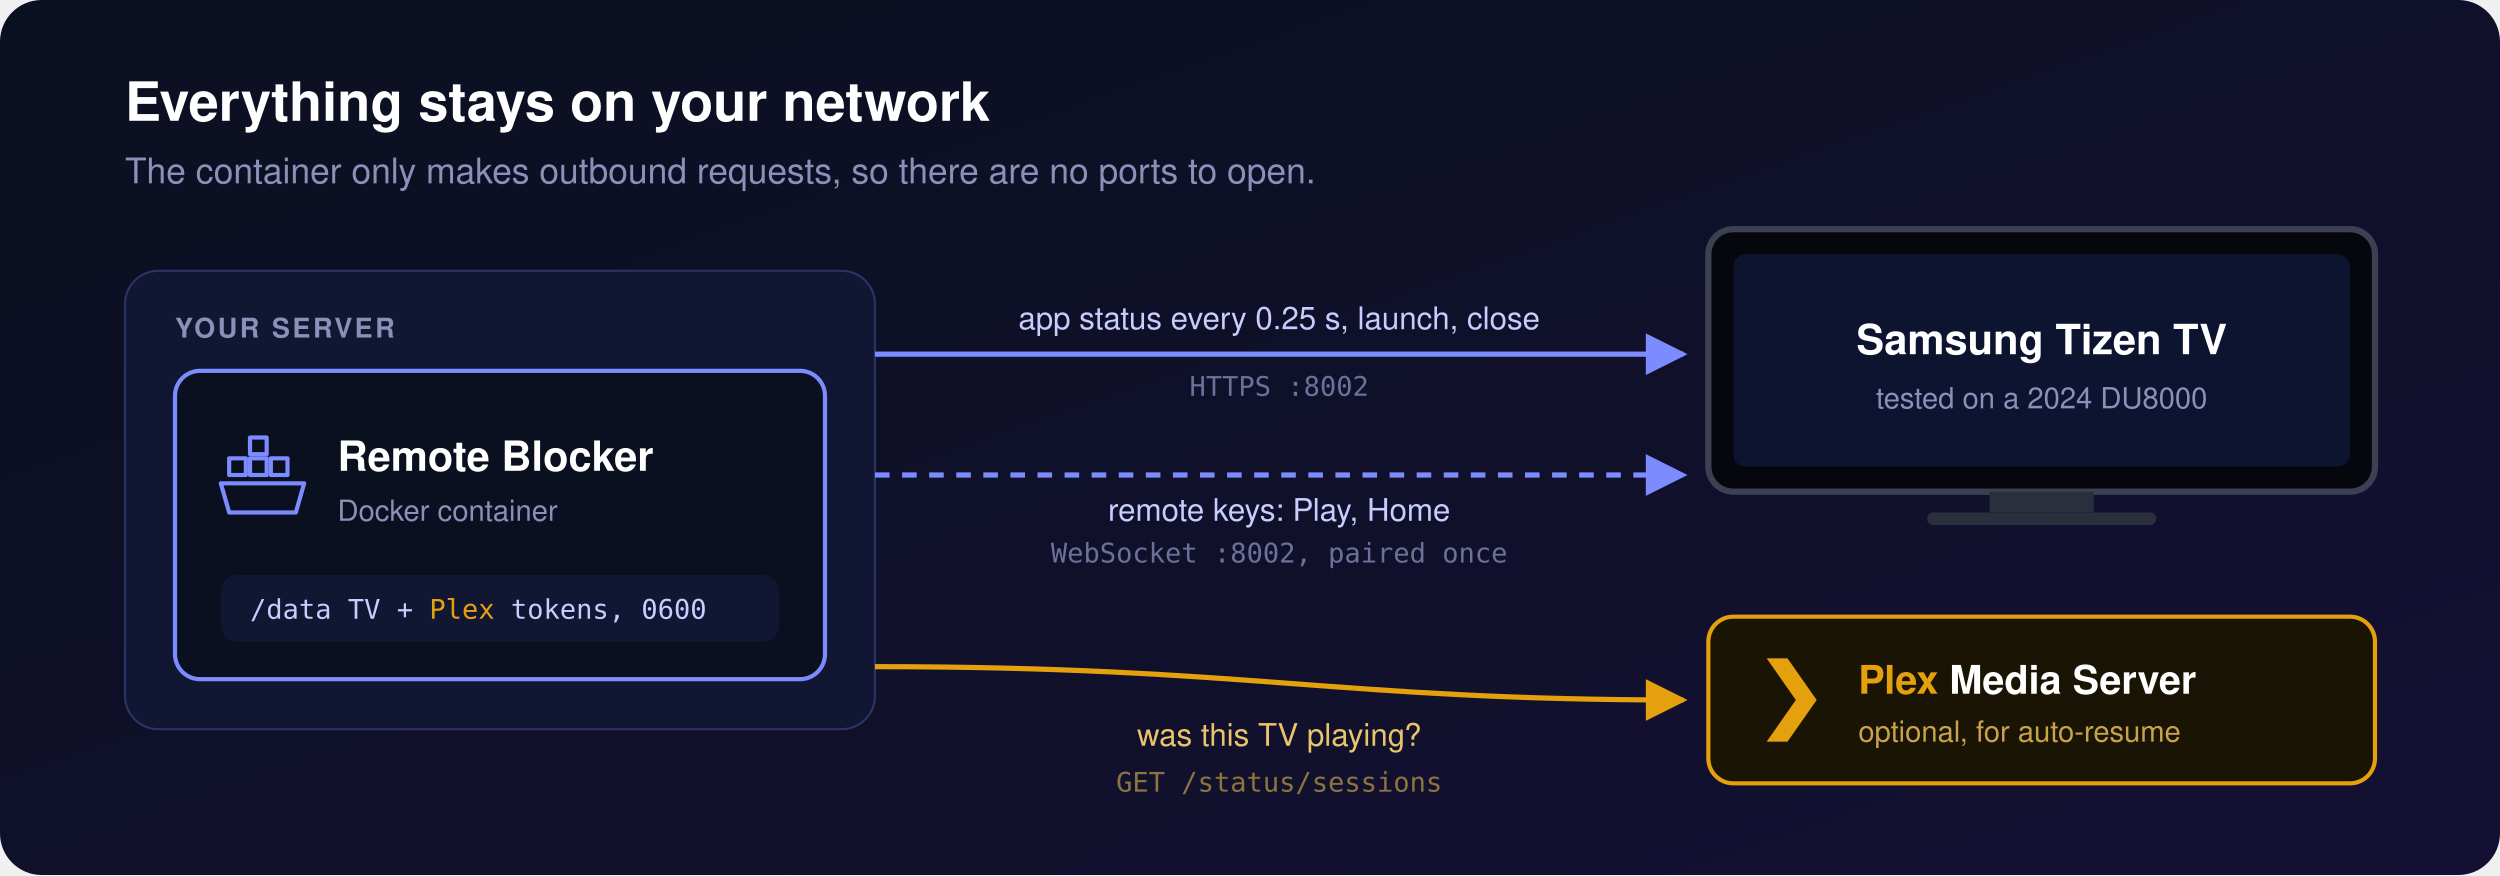
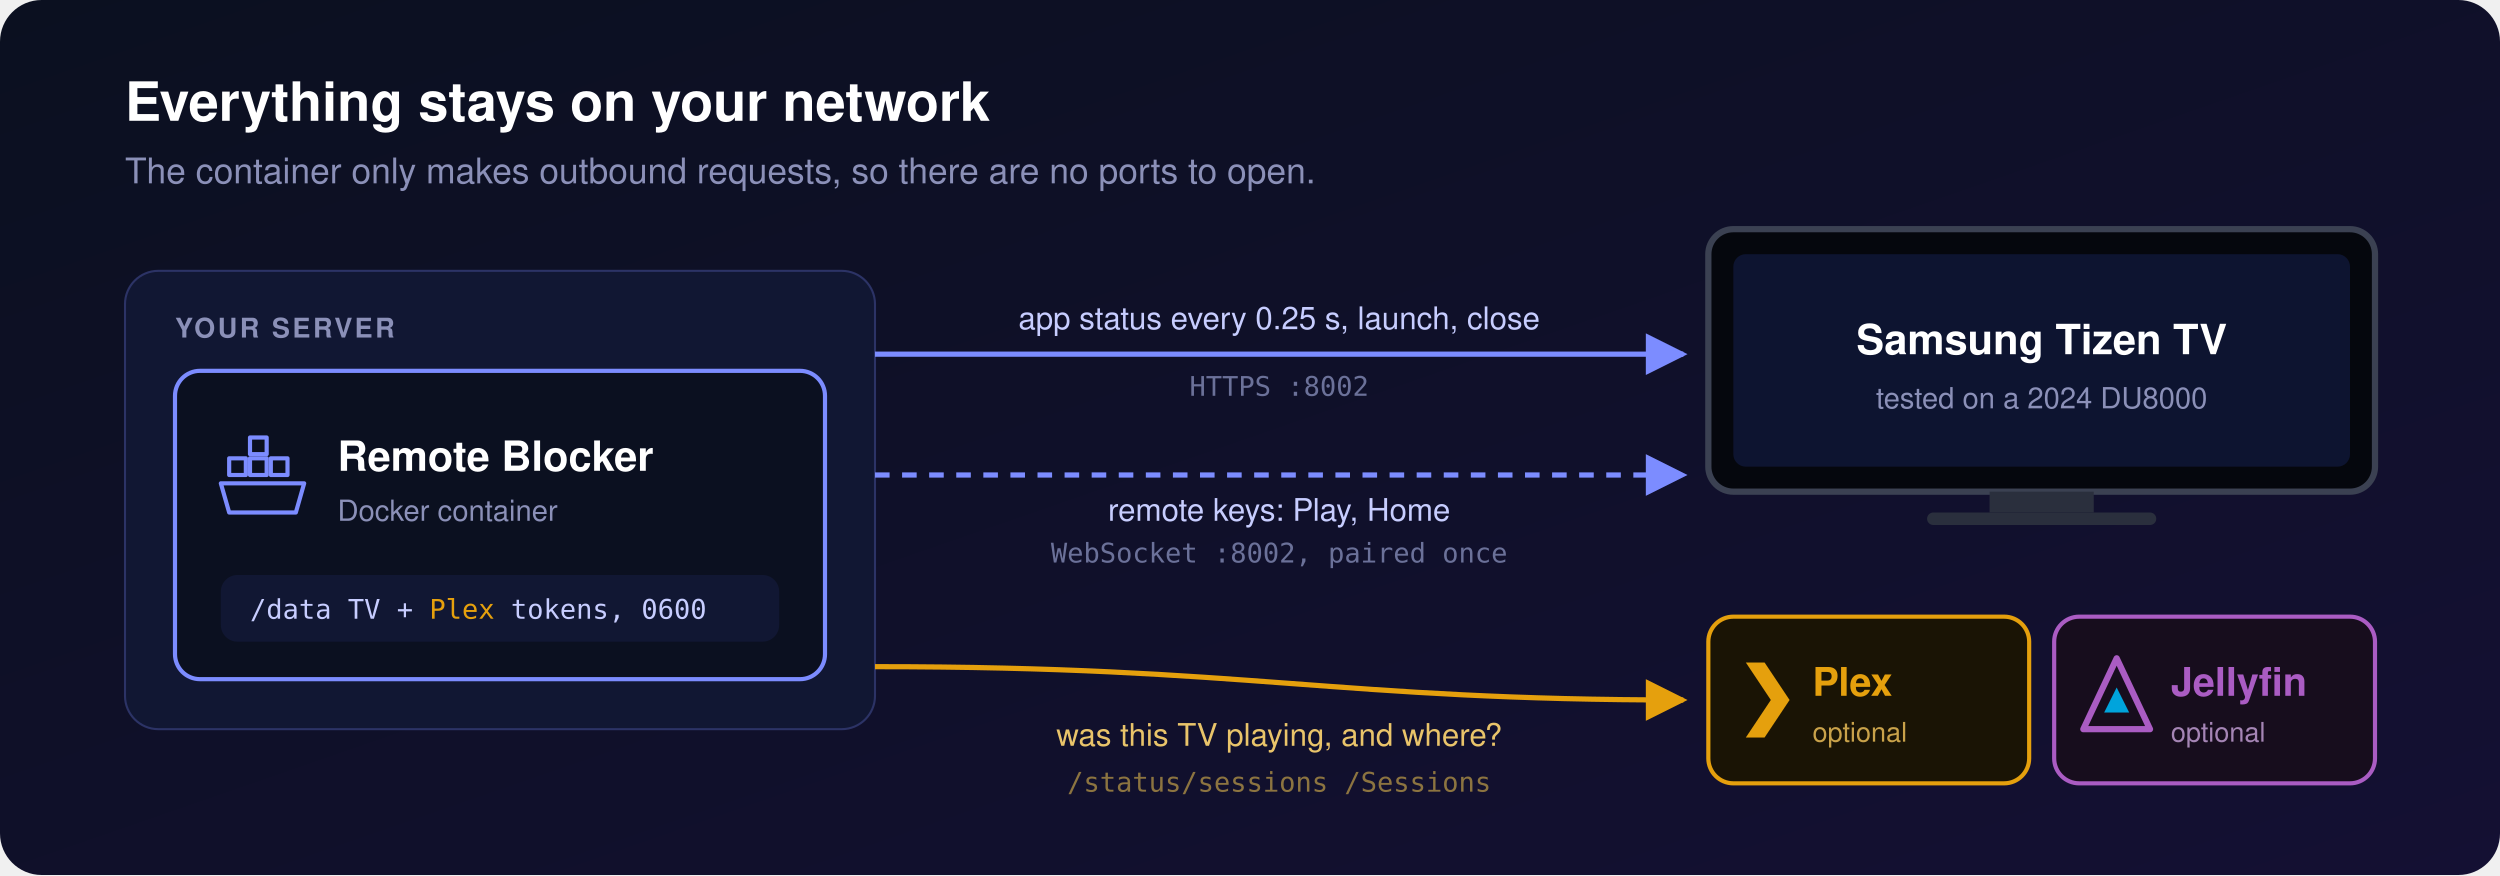
<svg xmlns="http://www.w3.org/2000/svg" width="1200" height="420" viewBox="0 0 1200 420" role="img" aria-labelledby="title desc">
  <defs>
    <linearGradient id="bg" x1="0" y1="0" x2="1" y2="1">
      <stop offset="0" stop-color="#0b1020" />
      <stop offset="1" stop-color="#141033" />
    </linearGradient>
    <marker id="headBlue" viewBox="0 0 10 10" refX="9" refY="5" markerWidth="8" markerHeight="8" orient="auto">
      <path d="M0 0L10 5L0 10z" fill="#7c8cff" />
    </marker>
    <marker id="headAmber" viewBox="0 0 10 10" refX="9" refY="5" markerWidth="8" markerHeight="8" orient="auto">
      <path d="M0 0L10 5L0 10z" fill="#e5a00d" />
    </marker>
  </defs>
  <rect width="1200" height="420" rx="20" fill="url(#bg)" />
  <g font-family="-apple-system, BlinkMacSystemFont, 'Segoe UI', Helvetica, Arial, sans-serif">
    <text x="60" y="58" fill="#ffffff" font-size="26" font-weight="700">Everything stays on your network</text>
    <text x="60" y="88" fill="#8b90b8" font-size="17">The container only makes outbound requests, so there are no ports to open.</text>
    <rect x="60" y="130" width="360" height="220" rx="16" fill="#111733" stroke="#2c3366" />
    <text x="84" y="162" fill="#8b90b8" font-size="13" font-weight="600" letter-spacing="1.2">YOUR SERVER</text>
    <rect x="84" y="178" width="312" height="148" rx="12" fill="#0b1020" stroke="#7c8cff" stroke-width="2" />
    <g transform="translate(106 214)" fill="none" stroke="#7c8cff" stroke-width="2" stroke-linejoin="round">
      <path d="M0 18h40l-4 14H4z" />
      <rect x="4" y="6" width="8" height="8" />
      <rect x="14" y="6" width="8" height="8" />
      <rect x="24" y="6" width="8" height="8" />
      <rect x="14" y="-4" width="8" height="8" />
    </g>
    <text x="162" y="226" fill="#ffffff" font-size="20" font-weight="700">Remote Blocker</text>
    <text x="162" y="250" fill="#8b90b8" font-size="14">Docker container</text>
    <rect x="106" y="276" width="268" height="32" rx="8" fill="#111733" />
    <text x="120" y="297" fill="#c7cdff" font-size="13" font-family="ui-monospace, SFMono-Regular, Menlo, Consolas, monospace">/data  TV + <tspan fill="#e5a00d">Plex</tspan> tokens, 0600</text>
    <g transform="translate(820 110)">
      <rect width="320" height="126" rx="12" fill="#05070d" stroke="#3b4152" stroke-width="3" />
      <rect x="12" y="12" width="296" height="102" rx="6" fill="#0d1430" />
      <rect x="135" y="126" width="50" height="10" fill="#2a2f3d" />
      <rect x="105" y="136" width="110" height="6" rx="3" fill="#2a2f3d" />
      <text x="160" y="60" fill="#ffffff" font-size="20" font-weight="700" text-anchor="middle">Samsung Tizen TV</text>
      <text x="160" y="86" fill="#8b90b8" font-size="14" text-anchor="middle">tested on a 2024 DU8000</text>
    </g>
    <g transform="translate(820 296)">
-       <rect width="320" height="80" rx="12" fill="#1a1405" stroke="#e5a00d" stroke-width="2" />
-       <path d="M28 20l14 20l-14 20h10l14 -20l-14 -20z" fill="#e5a00d" />
-       <text x="72" y="37" fill="#ffffff" font-size="19" font-weight="700">
-         <tspan fill="#e5a00d">Plex</tspan> Media Server</text>
-       <text x="72" y="60" fill="#c9a24a" font-size="14">optional, for auto-resume</text>
+       <rect width="154" height="80" rx="12" fill="#1a1405" stroke="#e5a00d" stroke-width="2" />
+       <path d="M18 22l12 18l-12 18h9l12 -18l-12 -18z" fill="#e5a00d" />
+       <text x="50" y="38" fill="#e5a00d" font-size="19" font-weight="700">Plex</text>
+       <text x="50" y="60" fill="#c9a24a" font-size="13">optional</text>
+     </g>
+     <g transform="translate(986 296)">
+       <rect width="154" height="80" rx="12" fill="#170d1d" stroke="#aa5cc3" stroke-width="2" />
+       <path d="M30 20L14 54h32z" fill="none" stroke="#aa5cc3" stroke-width="3" stroke-linejoin="round" />
+       <path d="M30 34l-6 12h12z" fill="#00a4dc" />
+       <text x="56" y="38" fill="#aa5cc3" font-size="19" font-weight="700">Jellyfin</text>
+       <text x="56" y="60" fill="#a585b5" font-size="13">optional</text>
    </g>
    <path d="M420 170H808" stroke="#7c8cff" stroke-width="2.5" marker-end="url(#headBlue)" />
    <text x="614" y="158" fill="#c7cdff" font-size="15" text-anchor="middle">app status every 0.25 s, launch, close</text>
    <text x="614" y="190" fill="#6b7199" font-size="13" text-anchor="middle" font-family="ui-monospace, SFMono-Regular, Menlo, Consolas, monospace">HTTPS :8002</text>
    <path d="M420 228H808" stroke="#7c8cff" stroke-width="2.5" stroke-dasharray="7 6" marker-end="url(#headBlue)" />
    <text x="614" y="250" fill="#c7cdff" font-size="15" text-anchor="middle">remote keys: Play, Home</text>
    <text x="614" y="270" fill="#6b7199" font-size="13" text-anchor="middle" font-family="ui-monospace, SFMono-Regular, Menlo, Consolas, monospace">WebSocket :8002, paired once</text>
    <path d="M420 320C600 320 640 336 808 336" fill="none" stroke="#e5a00d" stroke-width="2.5" marker-end="url(#headAmber)" />
-     <text x="614" y="358" fill="#e9c46a" font-size="15" text-anchor="middle">was this TV playing?</text>
-     <text x="614" y="380" fill="#8c7440" font-size="13" text-anchor="middle" font-family="ui-monospace, SFMono-Regular, Menlo, Consolas, monospace">GET /status/sessions</text>
+     <text x="614" y="358" fill="#e9c46a" font-size="15" text-anchor="middle">was this TV playing, and where?</text>
+     <text x="614" y="380" fill="#8c7440" font-size="13" text-anchor="middle" font-family="ui-monospace, SFMono-Regular, Menlo, Consolas, monospace">/status/sessions  /Sessions</text>
  </g>
</svg>
